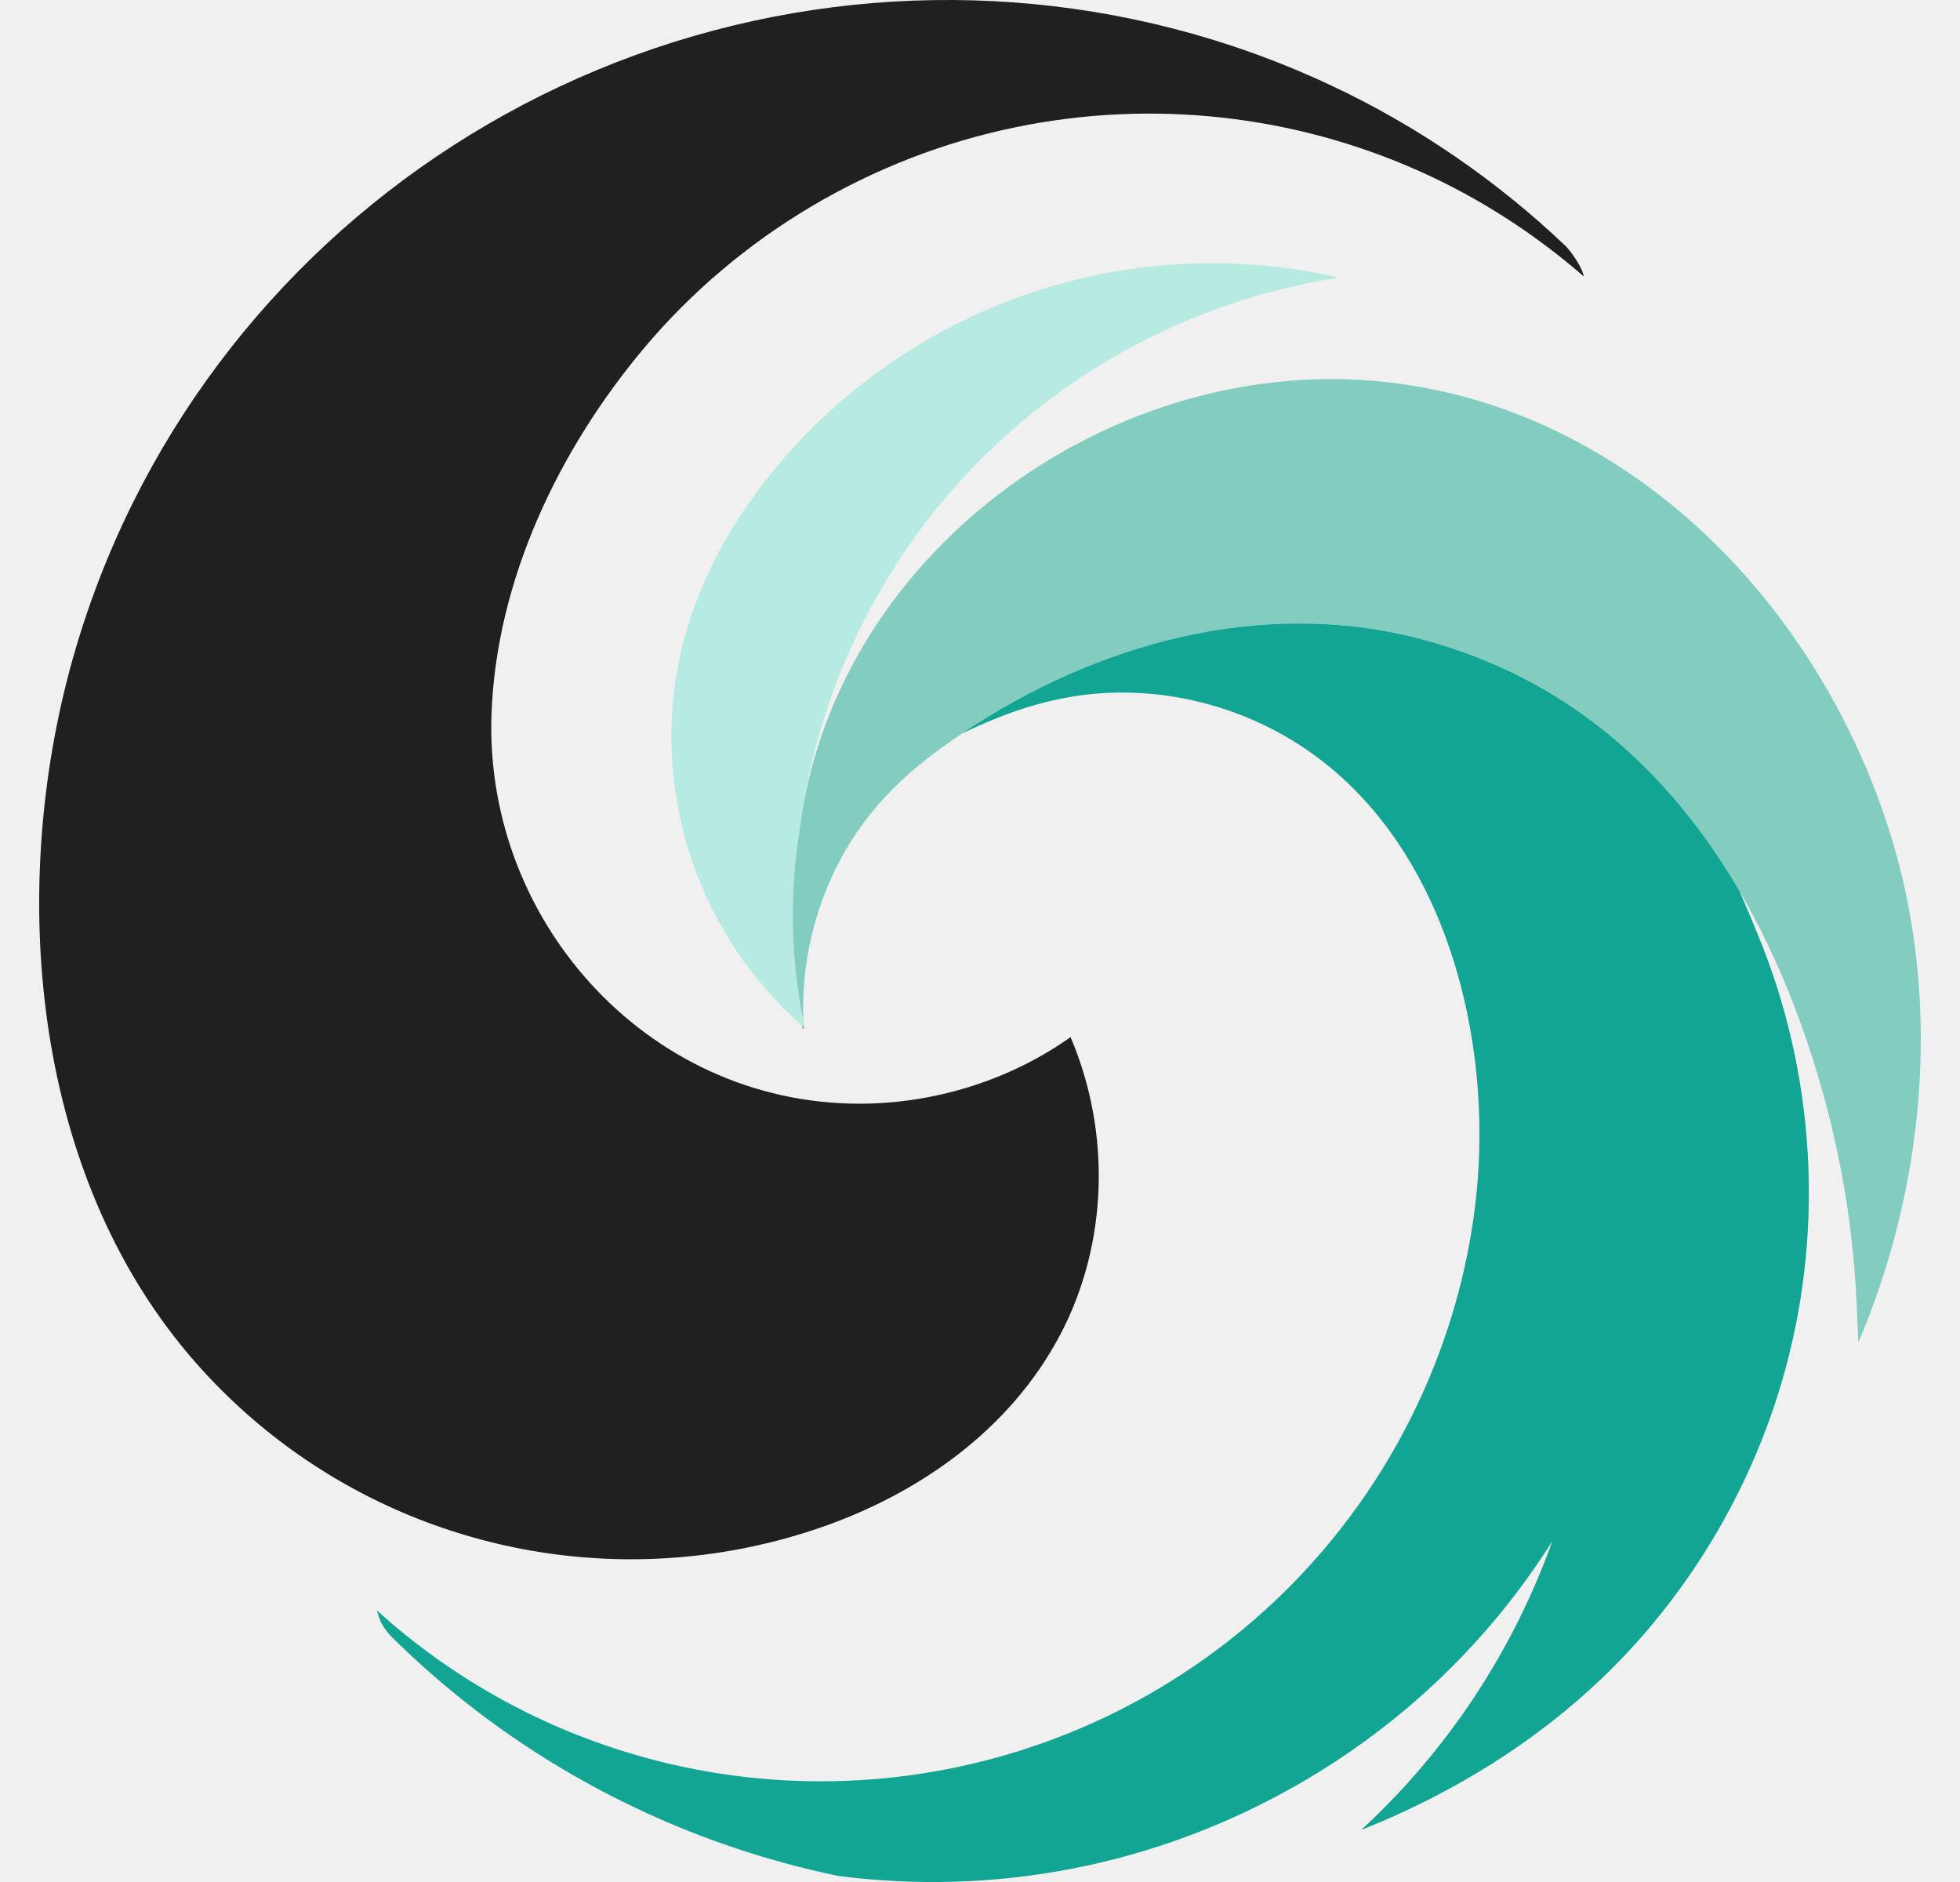
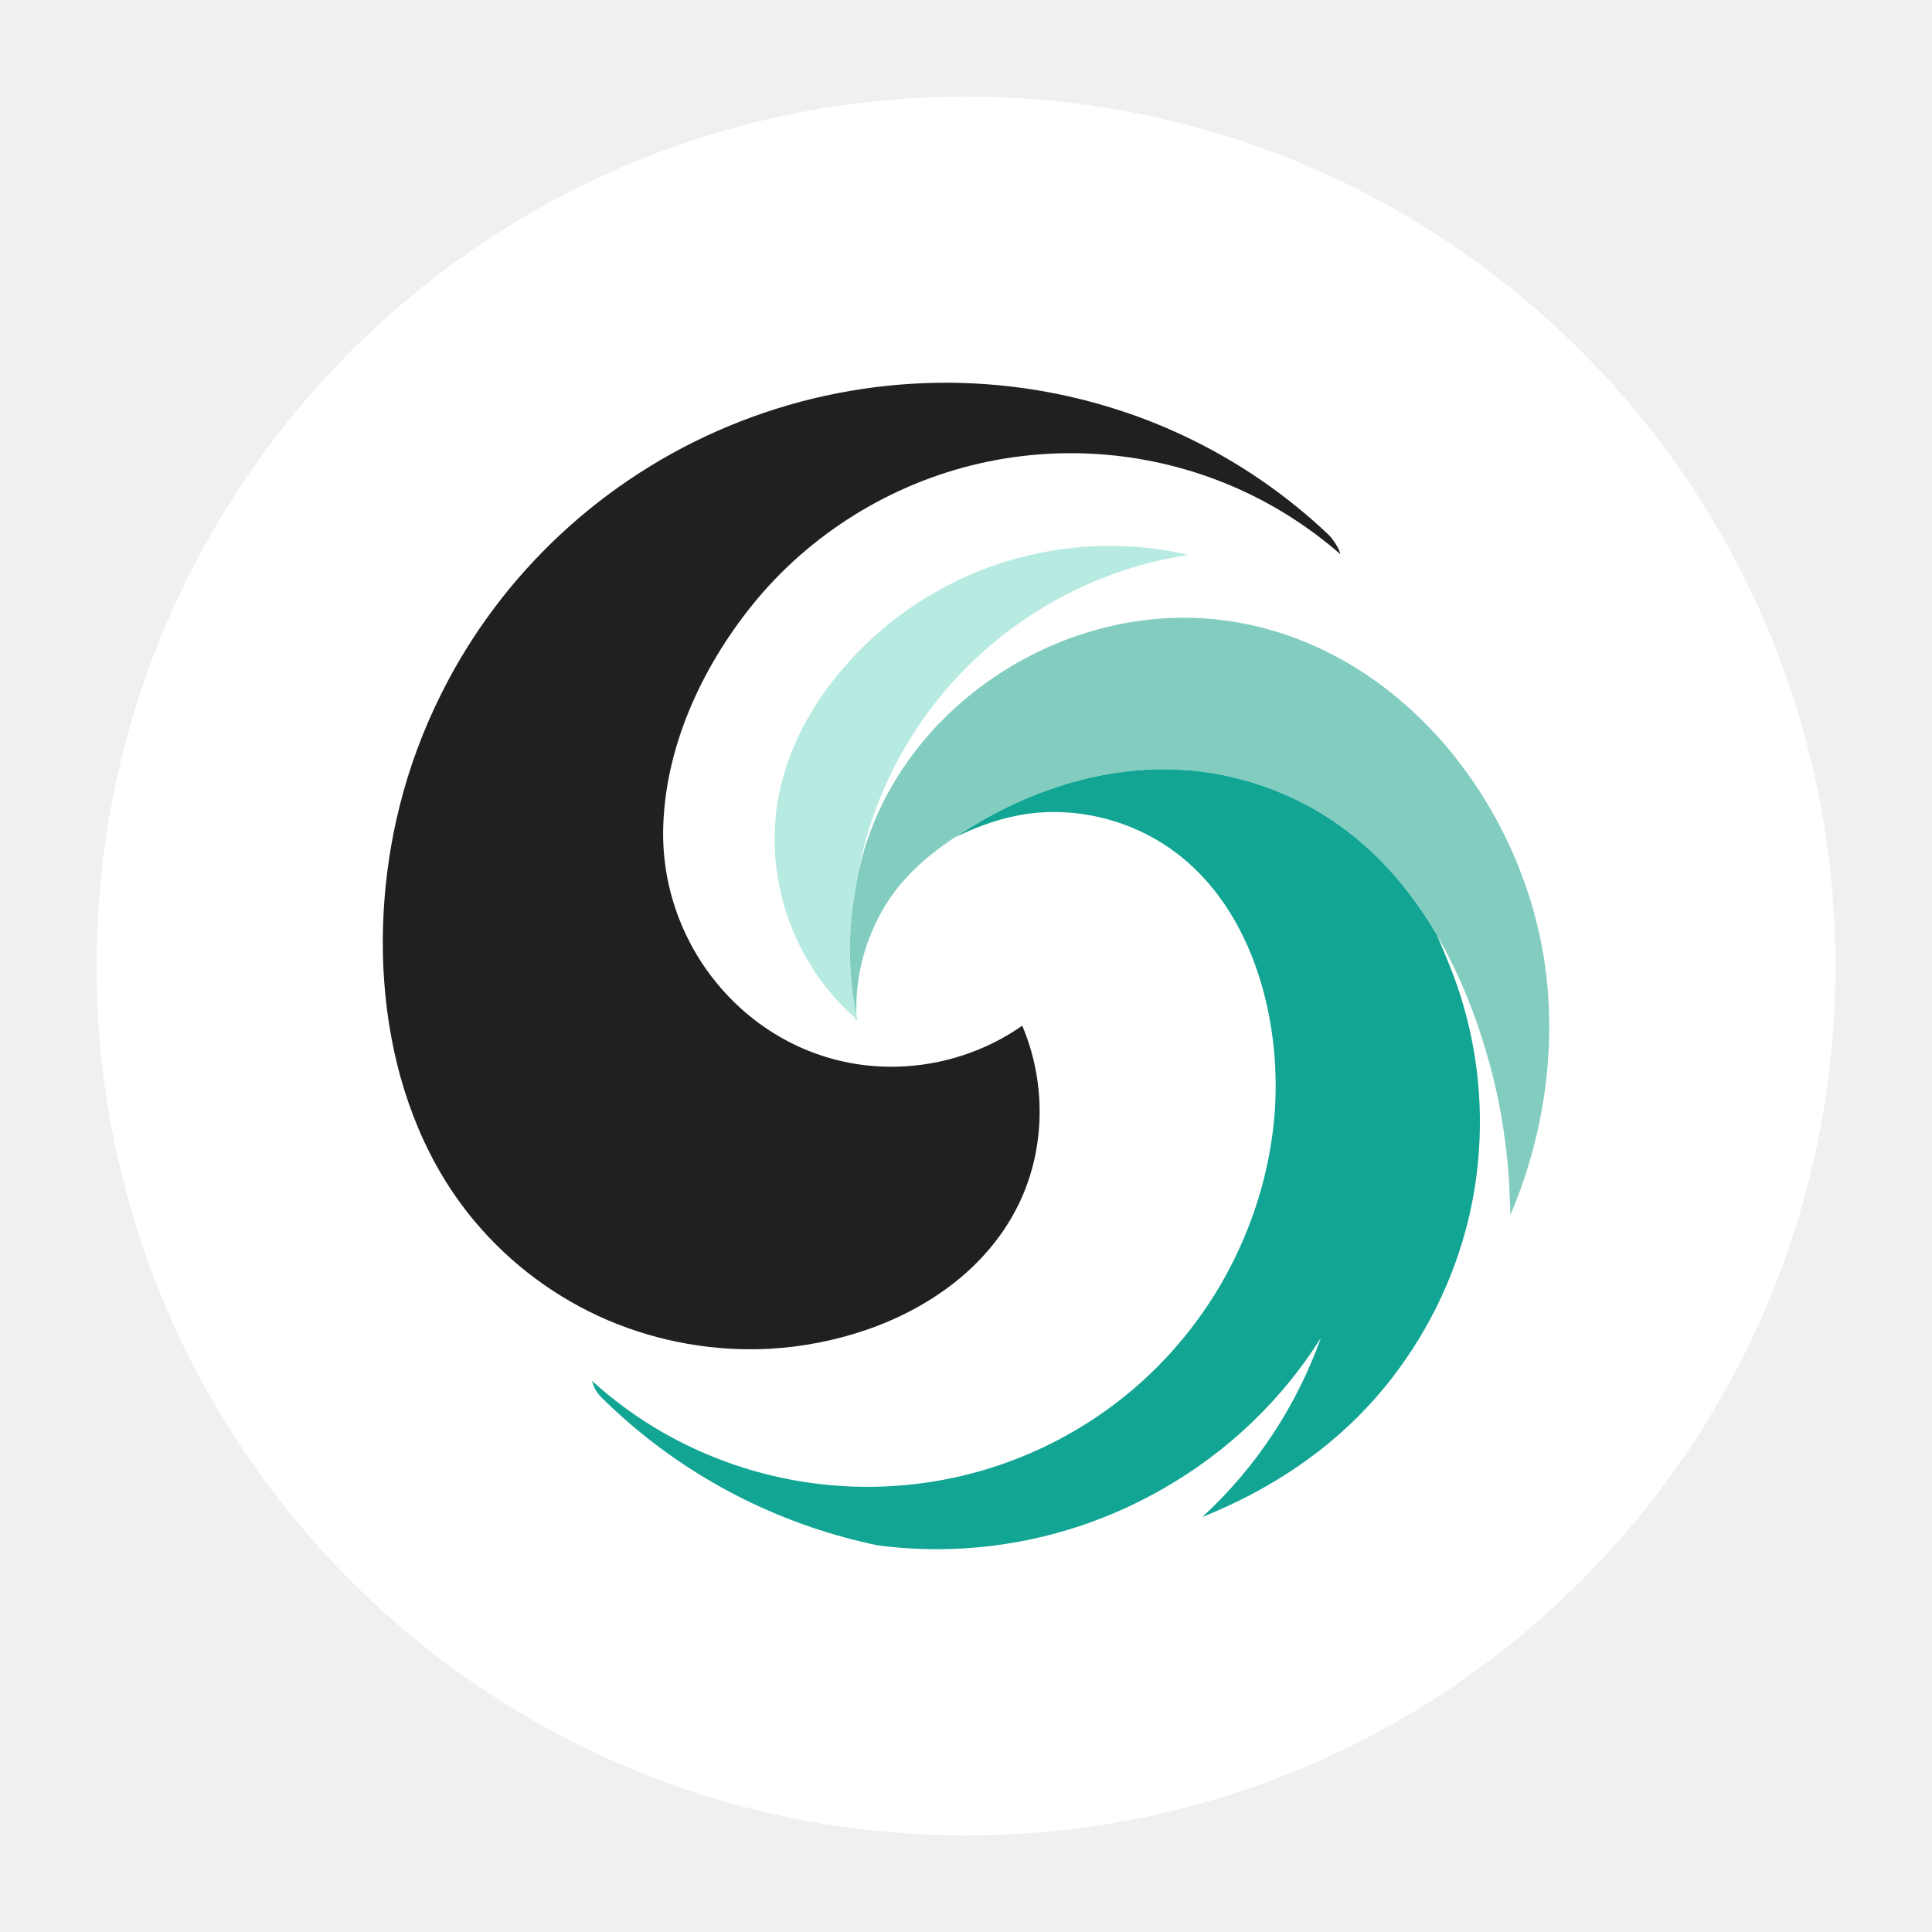
- <svg xmlns="http://www.w3.org/2000/svg" width="25" height="24" viewBox="0 0 25 24" fill="none">
-   <path d="M8.477 19.872C9.149 19.834 9.815 19.703 10.452 19.485C11.727 19.048 12.886 18.229 13.522 17.023C14.137 15.858 14.171 14.433 13.655 13.226C12.91 13.753 12.004 14.047 11.091 14.073C8.336 14.148 6.178 11.797 6.269 9.115C6.328 7.4 7.126 5.734 8.22 4.433C9.426 3 11.117 2 12.956 1.622C14.688 1.266 16.488 1.461 18.101 2.181C18.864 2.522 19.573 2.978 20.201 3.525C20.191 3.445 20.093 3.277 19.981 3.148C19.102 2.31 18.089 1.611 16.983 1.092C16.569 0.897 16.144 0.727 15.709 0.583C13.074 -0.289 10.2 -0.18 7.622 0.89C5.045 1.96 2.94 3.917 1.702 6.397C1.333 7.137 1.045 7.916 0.844 8.717C0.137 11.543 0.455 14.958 2.399 17.264C3.138 18.14 4.072 18.832 5.127 19.285C6.183 19.737 7.33 19.939 8.477 19.872Z" fill="#202020" />
-   <path d="M12.44 5.93C13.67 4.664 15.279 3.829 17.026 3.548L17.061 3.536C15.562 3.196 13.993 3.341 12.584 3.951C11.531 4.406 10.594 5.113 9.868 5.998C9.216 6.794 8.742 7.726 8.606 8.751C8.541 9.242 8.551 9.742 8.636 10.23C8.828 11.344 9.4 12.358 10.255 13.103L10.265 13.108C10.083 12.271 10.063 11.413 10.2 10.577L10.201 10.568C10.425 8.822 11.21 7.195 12.44 5.929L12.44 5.93L12.44 5.93Z" fill="#B7EBE1" />
-   <path d="M10.228 13.079C10.231 13.093 10.234 13.106 10.238 13.12L10.252 13.113C10.252 13.108 10.252 13.104 10.251 13.099C10.243 13.093 10.236 13.086 10.228 13.079Z" fill="#909090" />
-   <path d="M10.248 13.025C10.082 12.214 10.068 11.385 10.2 10.577L10.201 10.568C10.644 7.102 14.081 4.567 17.518 4.857C19.77 5.046 21.692 6.38 22.94 8.211C23.483 9.007 23.898 9.889 24.165 10.814C24.757 12.874 24.541 15.158 23.703 17.12C23.703 17.12 23.683 16.608 23.668 16.384C23.65 16.103 23.622 15.822 23.584 15.543C23.509 14.998 23.398 14.459 23.249 13.929C22.611 11.654 21.349 9.488 19.106 8.495C18.779 8.35 18.441 8.232 18.094 8.143C15.964 7.595 13.748 8.278 12.008 9.537C11.479 9.92 11.043 10.361 10.73 10.941C10.384 11.581 10.218 12.301 10.247 13.026L10.248 13.025Z" fill="#83CDC0" />
-   <path d="M12.279 9.348L12.279 9.349C12.796 9.104 13.271 8.935 13.803 8.865C14.765 8.739 15.765 8.976 16.577 9.501C18.366 10.658 19.007 13.053 18.847 15.063C18.778 15.916 18.57 16.757 18.241 17.546C17.853 18.481 17.294 19.343 16.598 20.08C15.396 21.352 13.824 22.218 12.101 22.557C10.379 22.896 8.593 22.69 6.994 21.969C6.189 21.606 5.452 21.121 4.806 20.536C4.843 20.661 4.866 20.732 4.985 20.864C6.364 22.232 8.089 23.236 10.008 23.759C10.232 23.82 10.459 23.874 10.686 23.922C12.651 24.177 14.712 23.815 16.56 22.754C17.926 21.97 19.018 20.894 19.801 19.652C19.305 21.034 18.481 22.305 17.361 23.337C18.724 22.794 19.97 21.981 20.945 20.867C21.807 19.88 22.439 18.7 22.779 17.437C23.267 15.627 23.143 13.677 22.431 11.942C22.354 11.754 22.274 11.561 22.189 11.366C21.471 10.135 20.47 9.098 19.106 8.494C18.779 8.349 18.441 8.232 18.094 8.142C16.073 7.622 13.975 8.211 12.28 9.347L12.279 9.348Z" fill="#12A594" />
+ <svg xmlns="http://www.w3.org/2000/svg" version="1.2" viewBox="0 0 1000 1000" width="1000" height="1000">
+   <style>
+ 		.s0 { fill: #ffffff } 
+ 		.s1 { fill: #202020 } 
+ 		.s2 { fill: #b7ebe1 } 
+ 		.s3 { fill: #909090 } 
+ 		.s4 { fill: #83cdc0 } 
+ 		.s5 { fill: #12a594 } 
+ 	</style>
+   <path id="形状 1" fill-rule="evenodd" class="s0" d="m500 950c-248.9 0-450-201.2-450-450 0-248.9 201.2-450 450-450 248.8 0 450 201.1 450 450 0 248.8-201.2 450-450 450z" />
+   <path class="s1" d="m398.8 698.1c16.9-1 33.7-4.3 49.7-9.8 32-11 61.2-31.6 77.2-61.9 15.5-29.3 16.3-65.2 3.4-95.5-18.8 13.2-41.6 20.6-64.5 21.2-69.3 1.9-123.6-57.2-121.3-124.7 1.4-43.1 21.5-85 49-117.8 30.4-36 72.9-61.2 119.2-70.7 43.5-8.9 88.8-4 129.4 14.1 19.2 8.6 37 20 52.8 33.8-0.2-2-2.7-6.3-5.5-9.5-22.1-21.1-47.6-38.6-75.4-51.7-10.4-4.9-21.1-9.2-32.1-12.8-66.3-22-138.6-19.2-203.4 7.7-64.8 26.9-117.8 76.2-148.9 138.6-9.3 18.6-16.6 38.2-21.6 58.3-17.8 71.1-9.8 157 39.1 215 18.6 22.1 42.1 39.5 68.6 50.9 26.6 11.3 55.4 16.4 84.3 14.8z" />
+   <path class="s2" d="m498.5 347.3c30.9-31.8 71.4-52.9 115.4-59.9l0.8-0.3c-37.7-8.6-77.1-4.9-112.6 10.4-26.5 11.5-50.1 29.2-68.3 51.5-16.4 20-28.3 43.5-31.8 69.3-1.6 12.3-1.4 24.9 0.8 37.2 4.8 28 19.2 53.5 40.7 72.2l0.3 0.2c-4.6-21.1-5.1-42.7-1.7-63.7l0.1-0.2c5.6-43.9 25.3-84.9 56.3-116.7z" />
+   <path class="s3" d="m442.9 527.2q0.1 0.5 0.2 1l0.3-0.2q0-0.2 0-0.3-0.3-0.3-0.5-0.5z" />
+   <path class="s4" d="m443.3 525.8c-4.1-20.4-4.5-41.3-1.2-61.6l0.1-0.2c11.1-87.2 97.6-151 184-143.7 56.7 4.8 105 38.3 136.4 84.4 13.7 20 24.1 42.2 30.8 65.5 15 51.8 9.5 109.2-11.6 158.6 0 0-0.5-12.9-0.8-18.5q-0.7-10.6-2.2-21.2c-1.8-13.7-4.6-27.2-8.4-40.6-16-57.2-47.8-111.7-104.2-136.7-8.2-3.6-16.8-6.6-25.5-8.8-53.6-13.8-109.3 3.4-153.1 35-13.3 9.7-24.3 20.8-32.1 35.4-8.7 16.1-12.9 34.2-12.2 52.4z" />
+   <path class="s5" d="m494.5 433.3h-0.1c13-6.2 25-10.4 38.4-12.2 24.2-3.1 49.3 2.8 69.8 16 45 29.1 61.1 89.4 57.1 140-1.8 21.4-7 42.6-15.3 62.4-9.7 23.5-23.8 45.2-41.3 63.8-30.2 32-69.8 53.8-113.1 62.3-43.4 8.5-88.3 3.3-128.5-14.8-20.3-9.1-38.8-21.3-55.1-36.1 1 3.2 1.6 5 4.6 8.3 34.6 34.4 78 59.7 126.3 72.8q8.5 2.3 17.1 4.1c49.4 6.4 101.2-2.7 147.7-29.4 34.4-19.7 61.9-46.7 81.6-78-12.5 34.8-33.2 66.8-61.4 92.7 34.3-13.7 65.6-34.1 90.1-62.1 21.7-24.9 37.6-54.5 46.2-86.3 12.3-45.6 9.2-94.6-8.8-138.3-1.9-4.7-3.9-9.5-6-14.4-18.1-31-43.3-57.1-77.6-72.3-8.2-3.6-16.7-6.6-25.5-8.8-50.8-13.1-103.6 1.7-146.2 30.3z" />
</svg>
